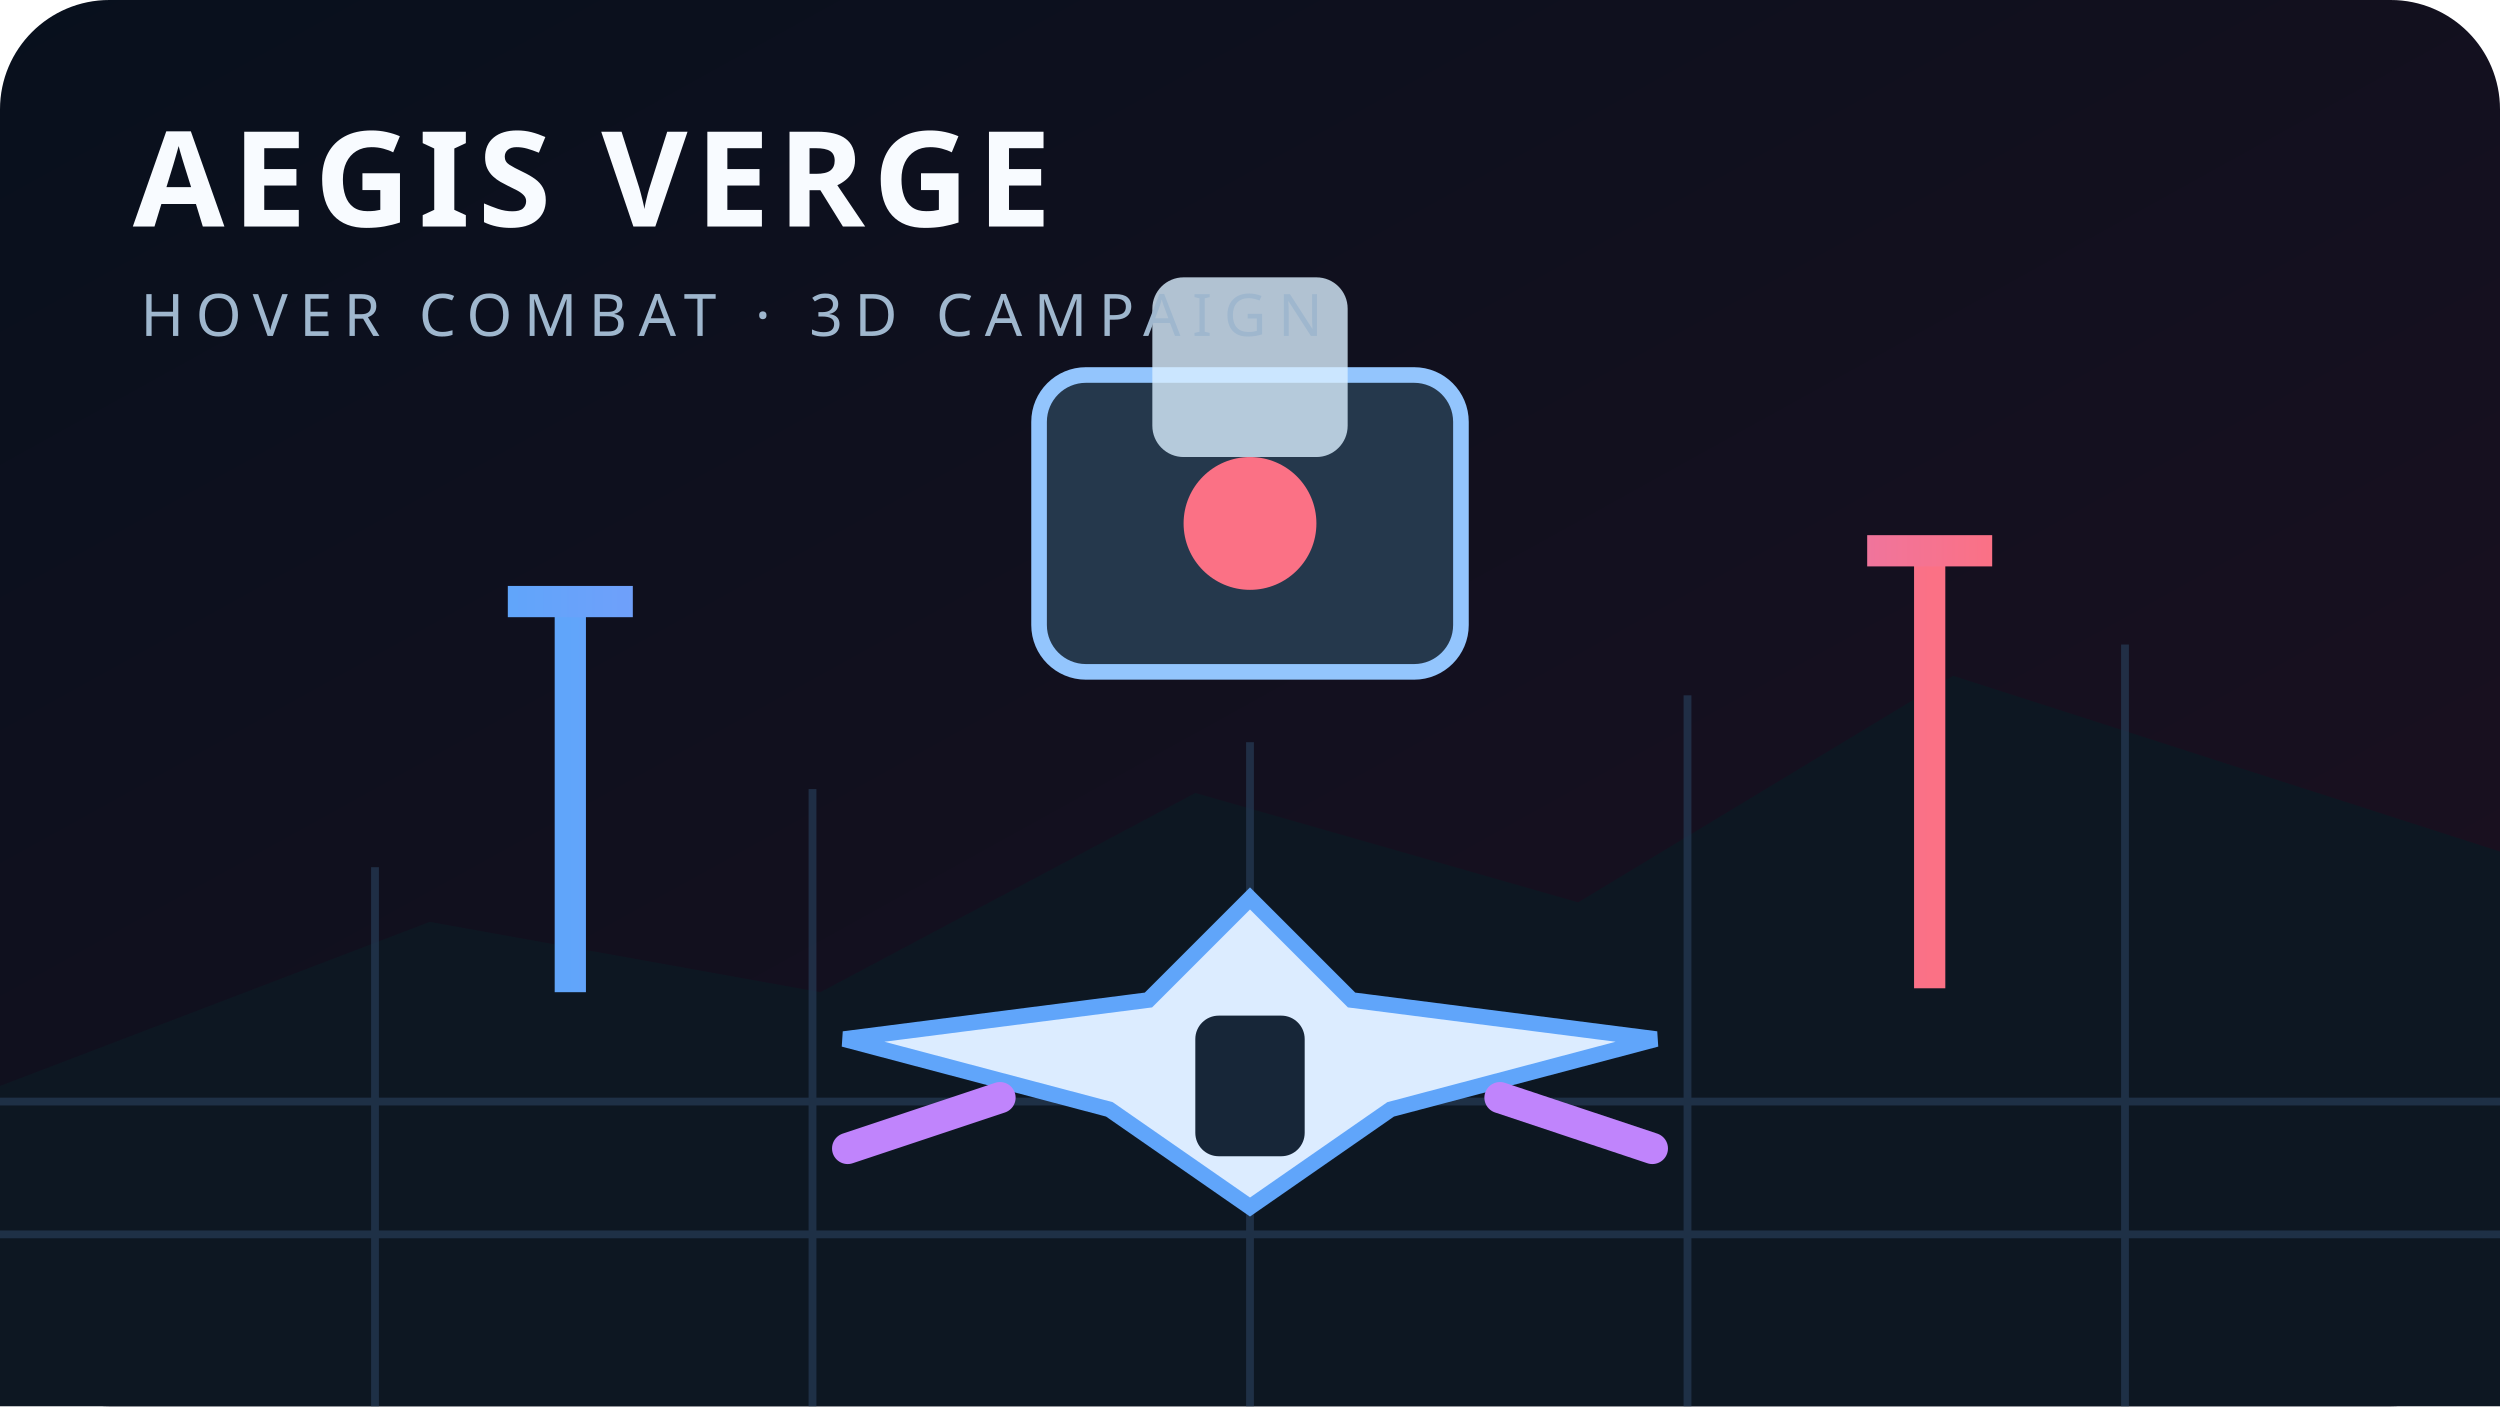
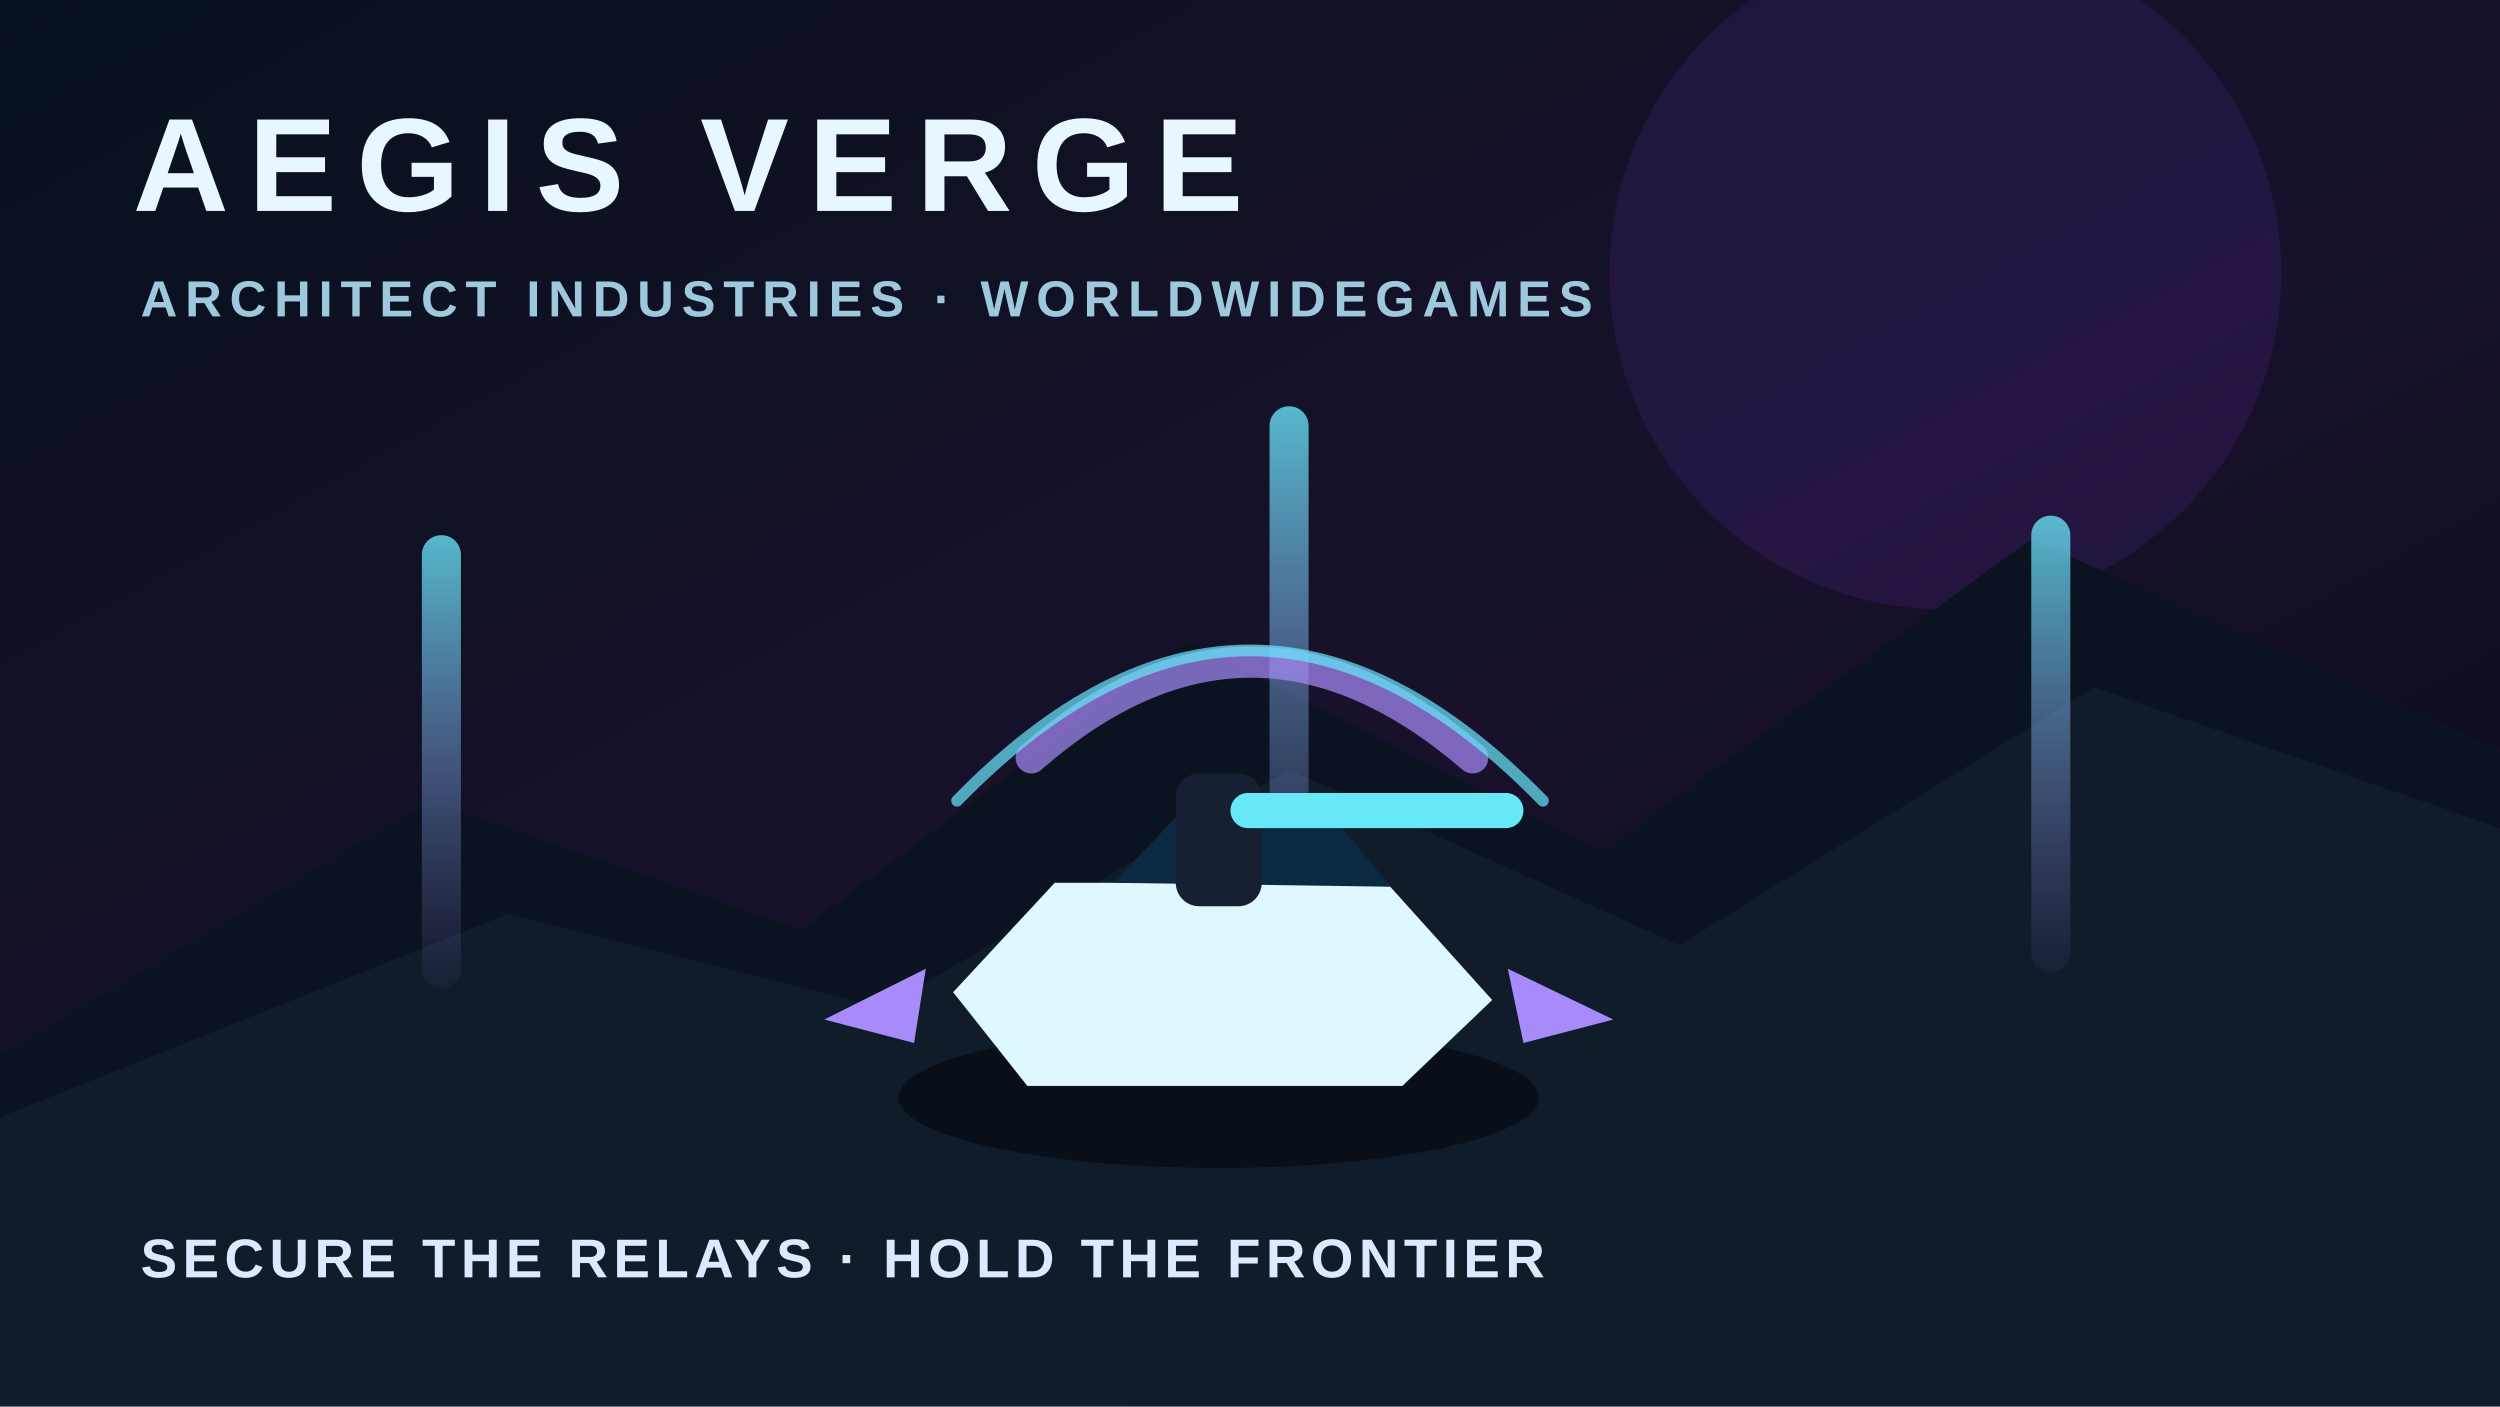
- <svg xmlns="http://www.w3.org/2000/svg" viewBox="0 0 640 360" role="img" aria-labelledby="t d">
+ <svg xmlns="http://www.w3.org/2000/svg" viewBox="0 0 640 360" role="img" aria-label="Aegis Verge cover art">
  <defs>
    <linearGradient id="bg" x1="0" y1="0" x2="1" y2="1">
-       <stop stop-color="#08101d" />
-       <stop offset="1" stop-color="#1d1020" />
+       <stop stop-color="#07111d" />
+       <stop offset=".55" stop-color="#19112c" />
+       <stop offset="1" stop-color="#06080e" />
    </linearGradient>
-     <linearGradient id="g" x1="0" y1="0" x2="1" y2="0">
-       <stop stop-color="#60a5fa" />
-       <stop offset=".55" stop-color="#c084fc" />
-       <stop offset="1" stop-color="#fb7185" />
+     <linearGradient id="beam" x1="0" y1="0" x2="0" y2="1">
+       <stop stop-color="#67e8f9" stop-opacity=".95" />
+       <stop offset="1" stop-color="#a78bfa" stop-opacity=".05" />
    </linearGradient>
  </defs>
-   <rect width="640" height="360" rx="28" fill="url(#bg)" />
-   <path d="M0 278 110 236l100 18 96-51 98 28 96-58 140 45v142H0Z" fill="#0d1722" />
-   <g stroke="#253a55" stroke-width="2" opacity=".7">
-     <path d="M0 282h640M0 316h640M96 222v138M208 202v158M320 190v170M432 178v182M544 165v195" />
+   <rect width="640" height="360" fill="url(#bg)" />
+   <circle cx="498" cy="70" r="86" fill="#7c3aed" opacity=".12" />
+   <path d="M0 270L110 205 205 238 304 164 410 218 520 138 640 192V360H0Z" fill="#0b1320" />
+   <path d="M0 286L130 234 226 258 330 197 430 242 536 176 640 212V360H0Z" fill="#111c2b" />
+   <g opacity=".82">
+     <rect x="108" y="137" width="10" height="116" rx="5" fill="url(#beam)" />
+     <rect x="325" y="104" width="10" height="147" rx="5" fill="url(#beam)" />
+     <rect x="520" y="132" width="10" height="117" rx="5" fill="url(#beam)" />
  </g>
-   <g fill="none" stroke="url(#g)" stroke-width="8">
-     <path d="M146 254v-100m348 99V141" />
-     <path d="M130 154h32m316-13h32" />
+   <g transform="translate(312 236)">
+     <ellipse cx="0" cy="45" rx="82" ry="18" fill="#000" opacity=".45" />
+     <path d="M-68 18L-42-10H43L70 20 47 42H-49Z" fill="#dff7ff" />
+     <path d="M-27-10L-6-32H25L44-9Z" fill="#0b2940" />
+     <rect x="-11" y="-38" width="22" height="34" rx="6" fill="#172033" />
+     <rect x="3" y="-33" width="75" height="9" rx="4.5" fill="#67e8f9" />
+     <path d="M-75 12L-101 25-78 31Z" fill="#a78bfa" />
+     <path d="M74 12L101 25 78 31Z" fill="#a78bfa" />
  </g>
-   <g transform="translate(320 134)">
-     <rect x="-54" y="-38" width="108" height="76" rx="12" fill="#25384c" stroke="#93c5fd" stroke-width="4" />
-     <rect x="-25" y="-63" width="50" height="46" rx="8" fill="#d9efff" opacity=".8" />
-     <circle r="17" fill="#fb7185" />
-   </g>
-   <g transform="translate(320 264)">
-     <path d="m0-34 26 26 78 10-68 18-36 25-36-25-68-18 78-10Z" fill="#dcecff" stroke="#60a5fa" stroke-width="4" />
-     <rect x="-14" y="-4" width="28" height="36" rx="6" fill="#172638" />
-     <path d="M-64 17-103 30m167-13 39 13" stroke="#c084fc" stroke-width="8" stroke-linecap="round" />
-   </g>
-   <text x="34" y="58" fill="#f8fbff" font-family="system-ui,sans-serif" font-size="34" font-weight="800" letter-spacing="2">AEGIS VERGE</text>
-   <text x="36" y="86" fill="#9fb7ce" font-family="system-ui,sans-serif" font-size="15" letter-spacing="3">HOVER COMBAT · 3D CAMPAIGN</text>
+   <path d="M264 194Q320 145 377 194" fill="none" stroke="#a78bfa" stroke-width="8" stroke-linecap="round" opacity=".7" />
+   <path d="M245 205Q320 128 395 205" fill="none" stroke="#67e8f9" stroke-width="3" stroke-linecap="round" opacity=".7" />
+   <text x="34" y="54" fill="#e8f7ff" font-family="Arial,Helvetica,sans-serif" font-size="34" font-weight="800" letter-spacing="5">AEGIS VERGE</text>
+   <text x="36" y="81" fill="#9ec8dc" font-family="Arial,Helvetica,sans-serif" font-size="13" font-weight="700" letter-spacing="2">ARCHITECT INDUSTRIES · WORLDWIDEGAMES</text>
+   <text x="36" y="327" fill="#dbeafe" font-family="Arial,Helvetica,sans-serif" font-size="14" font-weight="700" letter-spacing="1.4">SECURE THE RELAYS · HOLD THE FRONTIER</text>
</svg>
